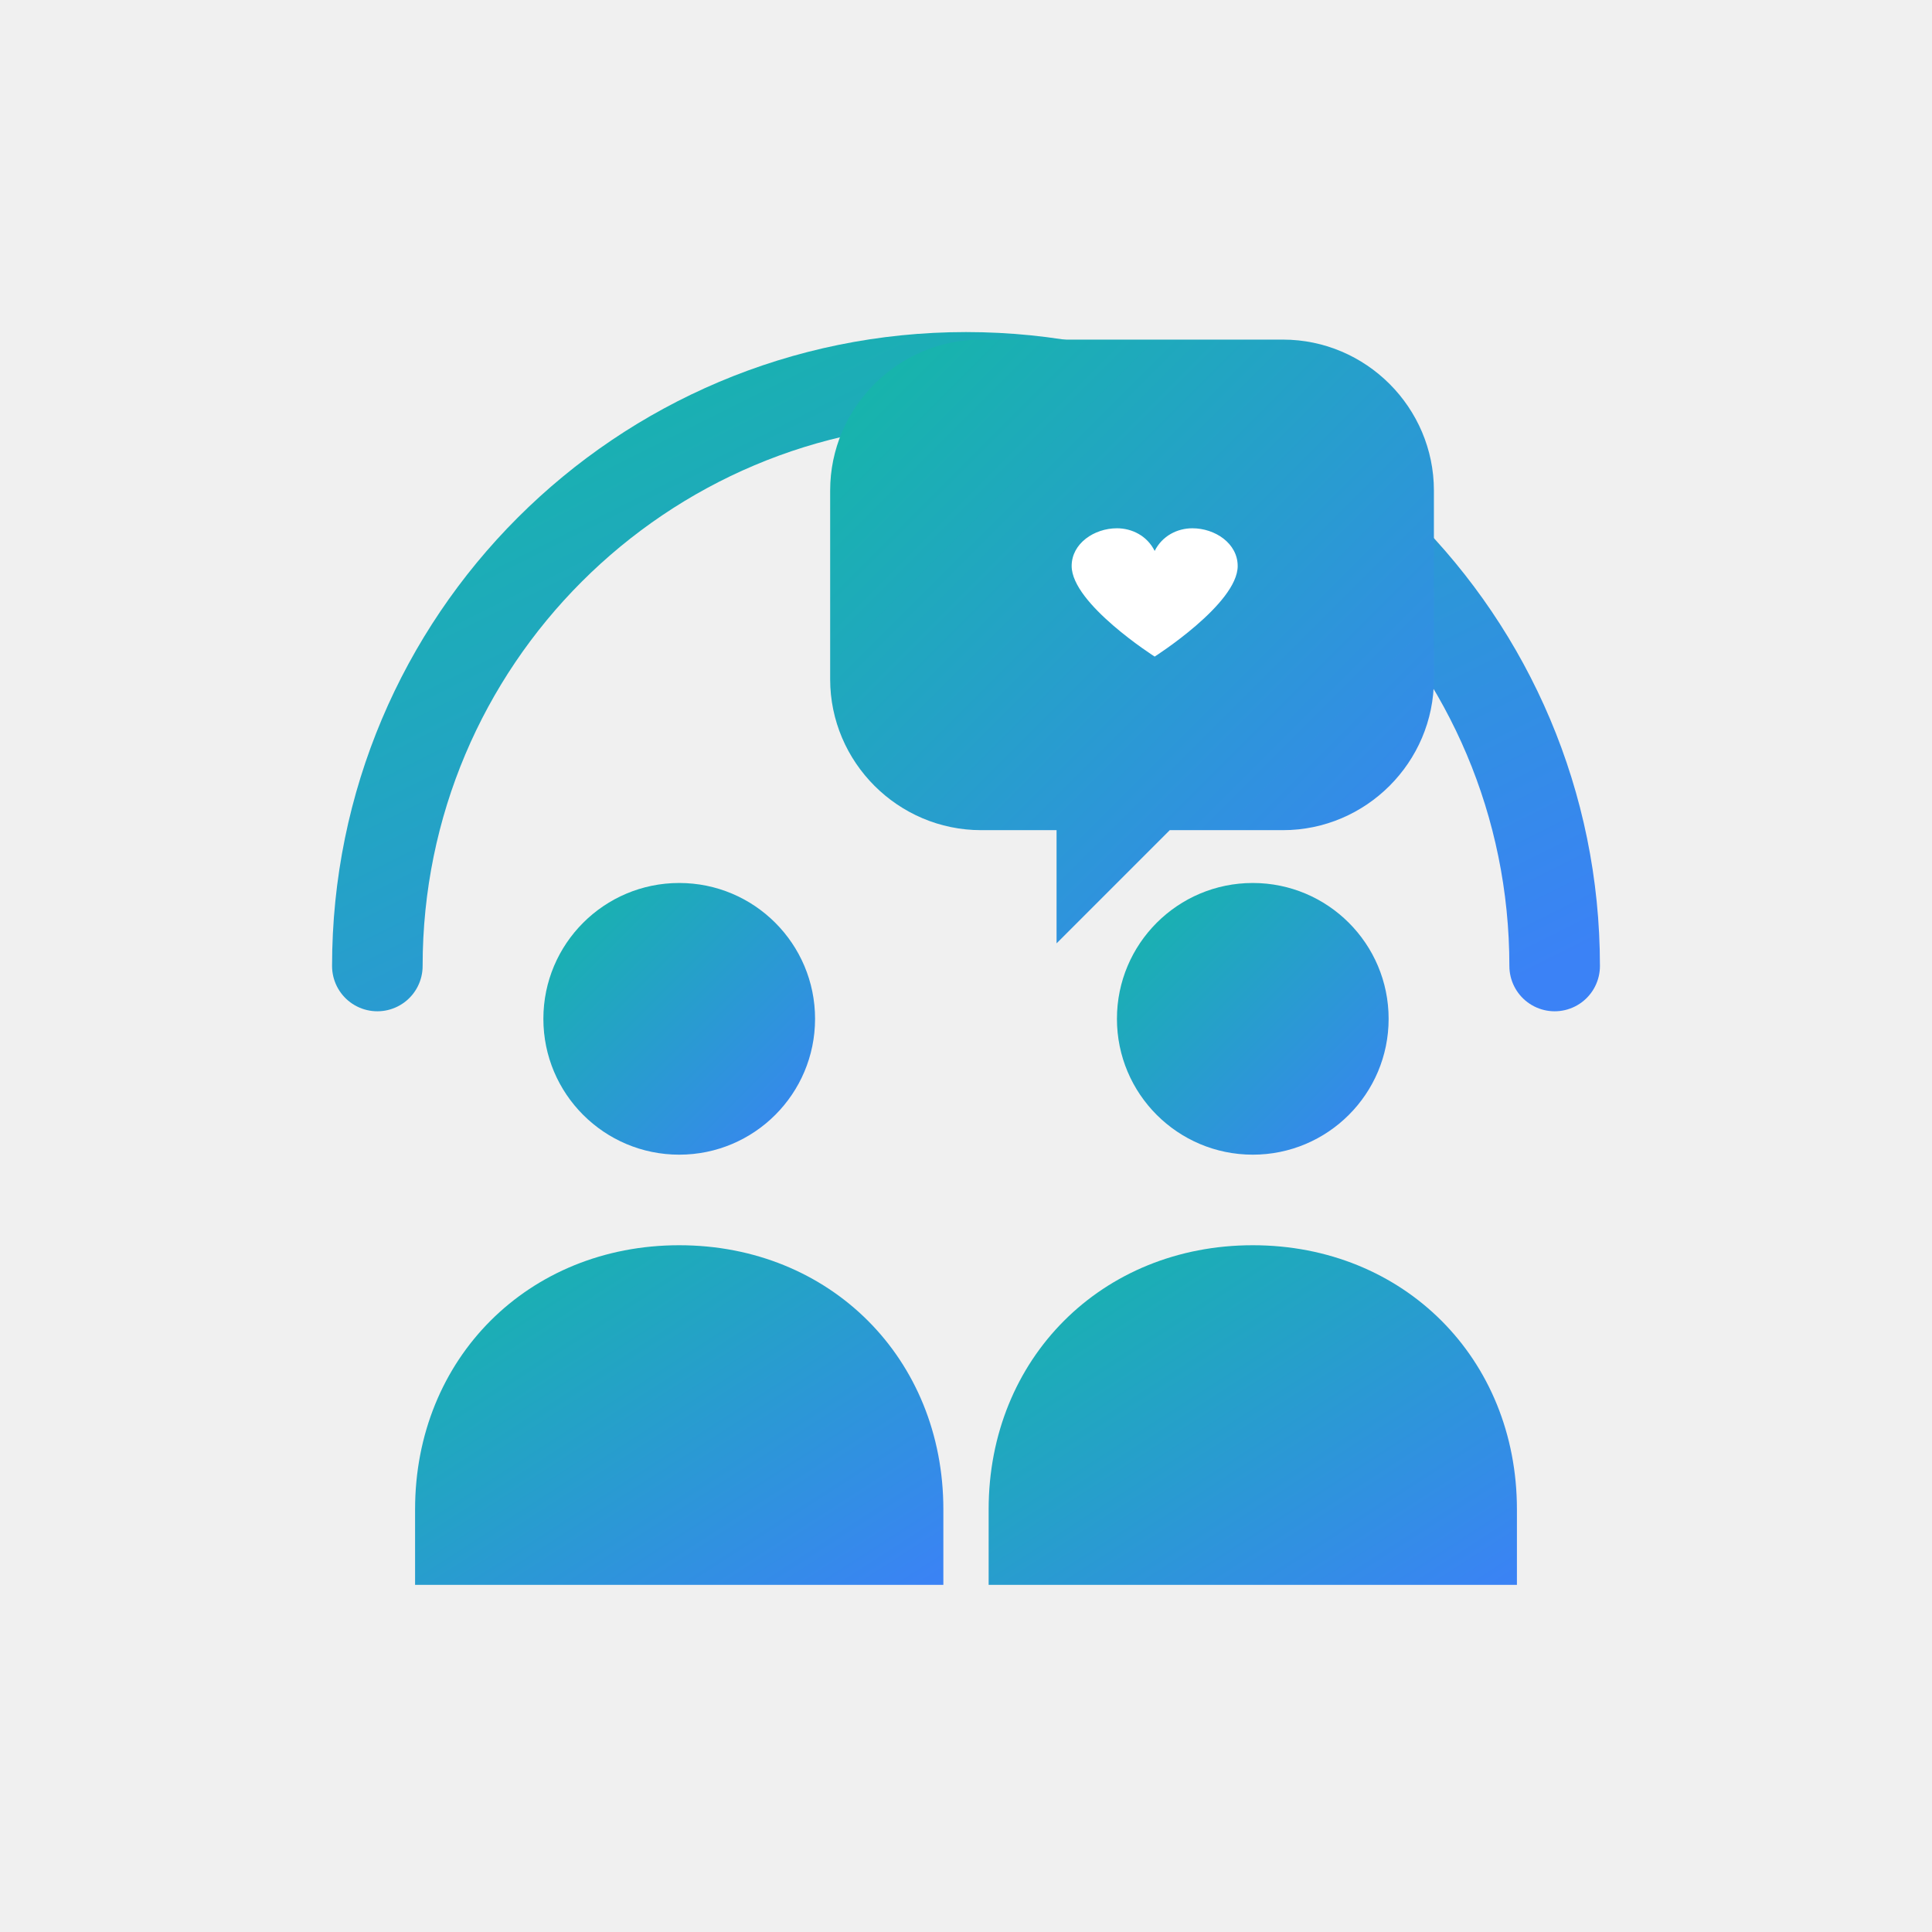
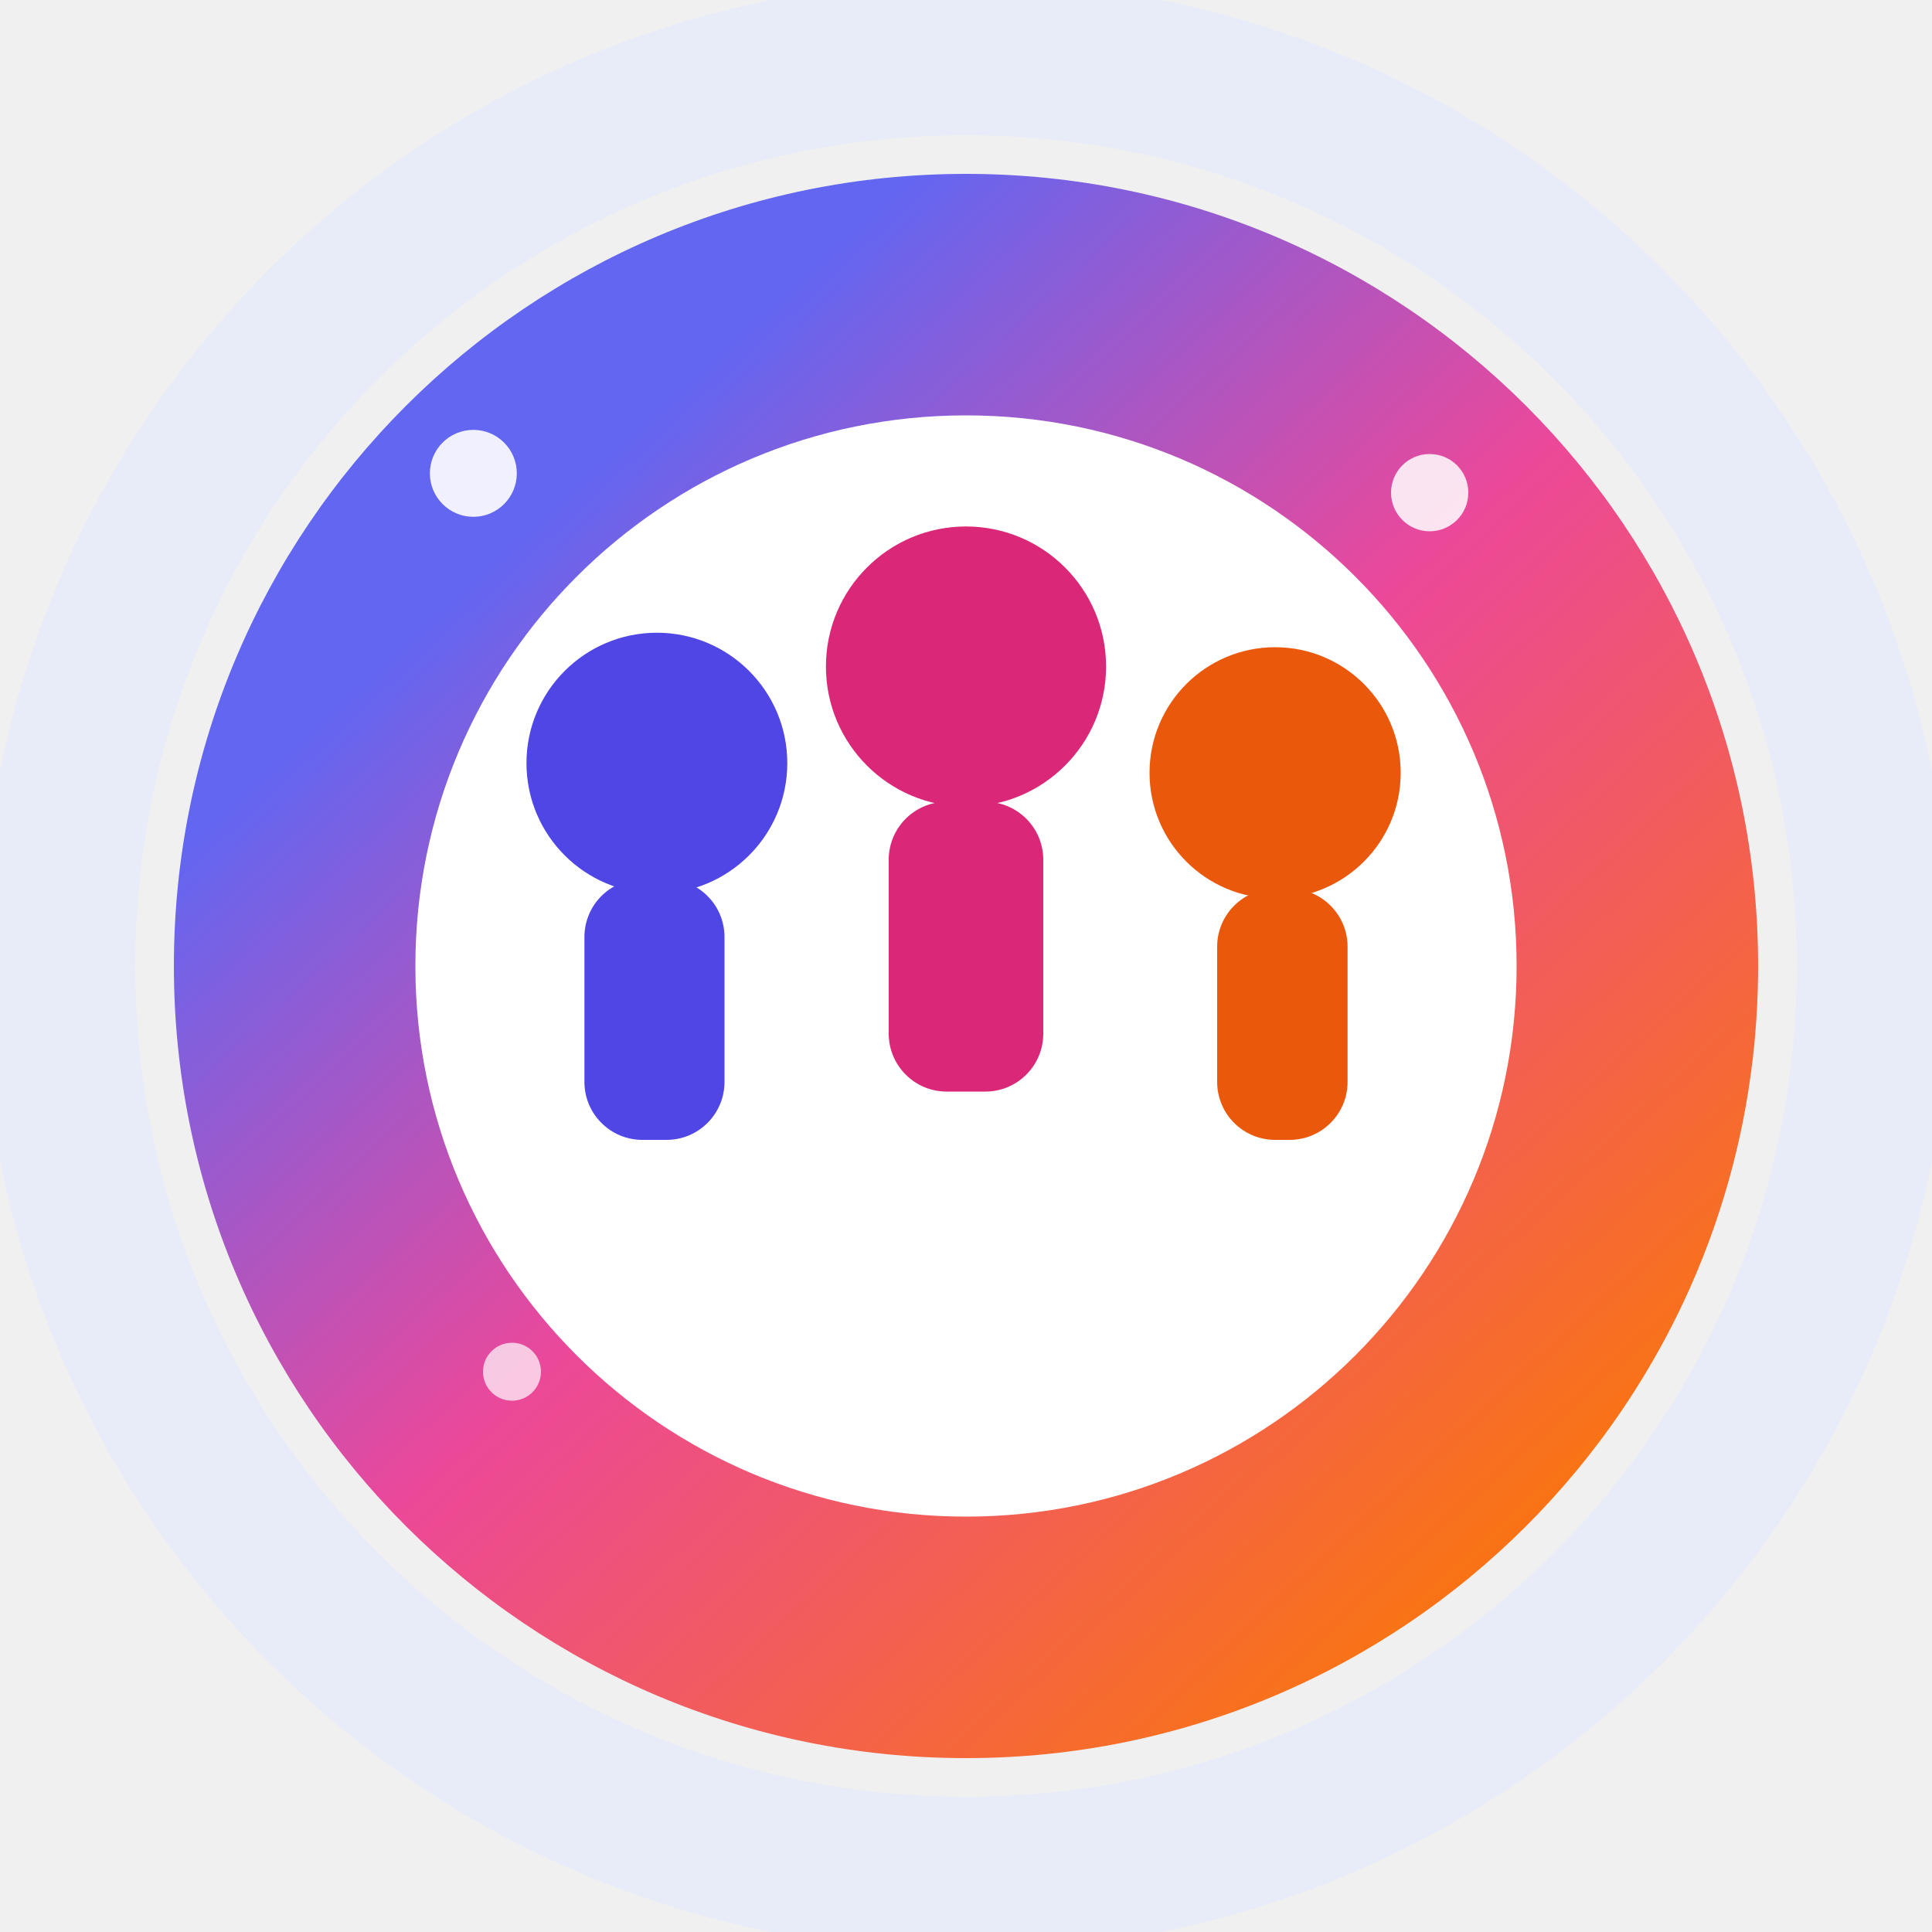
- <svg xmlns="http://www.w3.org/2000/svg" width="200" height="200" viewBox="0 0 256 256" fill="none">
+ <svg xmlns="http://www.w3.org/2000/svg" width="200" height="200" viewBox="0 0 200 200" aria-labelledby="title desc" role="img">
+   <circle cx="100" cy="100" r="94" fill="none" stroke="#E0E7FF" stroke-width="16" opacity="0.5" />
  <defs>
-     <linearGradient id="oceanGradient" x1="0%" y1="0%" x2="100%" y2="100%">
-       <stop offset="0%" stop-color="#14b8a6" />
-       <stop offset="100%" stop-color="#3b82f6" />
+     <linearGradient id="mainGradient" x1="25%" y1="20%" x2="85%" y2="85%" gradientUnits="objectBoundingBox">
+       <stop offset="0%" stop-color="#6366F1" />
+       <stop offset="45%" stop-color="#EC4899" />
+       <stop offset="100%" stop-color="#F97316" />
    </linearGradient>
  </defs>
-   <path d="M50 128C50 84.9 84.9 50 128 50C171.1 50 206 84.9 206 128" stroke="url(#oceanGradient)" stroke-width="12" stroke-linecap="round" />
-   <circle cx="90" cy="135" r="18" fill="url(#oceanGradient)" />
-   <path d="M55 200C55 180 70 165 90 165C110 165 125 180 125 200V210H55V200Z" fill="url(#oceanGradient)" />
-   <circle cx="166" cy="135" r="18" fill="url(#oceanGradient)" />
-   <path d="M131 200C131 180 146 165 166 165C186 165 201 180 201 200V210H131V200Z" fill="url(#oceanGradient)" />
-   <path d="M110 65C110 54 119 45 130 45H170C181 45 190 54 190 65V90C190 101 181 110 170 110H155L140 125V110H130C119 110 110 101 110 90V65Z" fill="url(#oceanGradient)" />
-   <path d="M142 75C142 72 145 70 148 70C150 70 152 71 153 73C154 71 156 70 158 70C161 70 164 72 164 75C164 80 153 87 153 87C153 87 142 80 142 75Z" fill="white" />
+   <circle cx="100" cy="100" r="82" fill="url(#mainGradient)" />
+   <circle cx="100" cy="100" r="57" fill="#FFFFFF" />
+   <circle cx="68" cy="79" r="13.5" fill="#4F46E5" />
+   <rect x="60.5" y="91" width="14.5" height="27" rx="6" fill="#4F46E5" />
+   <circle cx="100" cy="69" r="14.5" fill="#DB2777" />
+   <rect x="92" y="83" width="16" height="30" rx="6" fill="#DB2777" />
+   <circle cx="132" cy="80" r="13" fill="#EA580C" />
+   <rect x="126" y="92" width="13.5" height="26" rx="6" fill="#EA580C" />
+   <circle cx="49" cy="49" r="4.5" fill="#FFFFFF" opacity="0.9" />
+   <circle cx="148" cy="51" r="4" fill="#FFFFFF" opacity="0.85" />
+   <circle cx="53" cy="142" r="3" fill="#FFFFFF" opacity="0.7" />
</svg>
